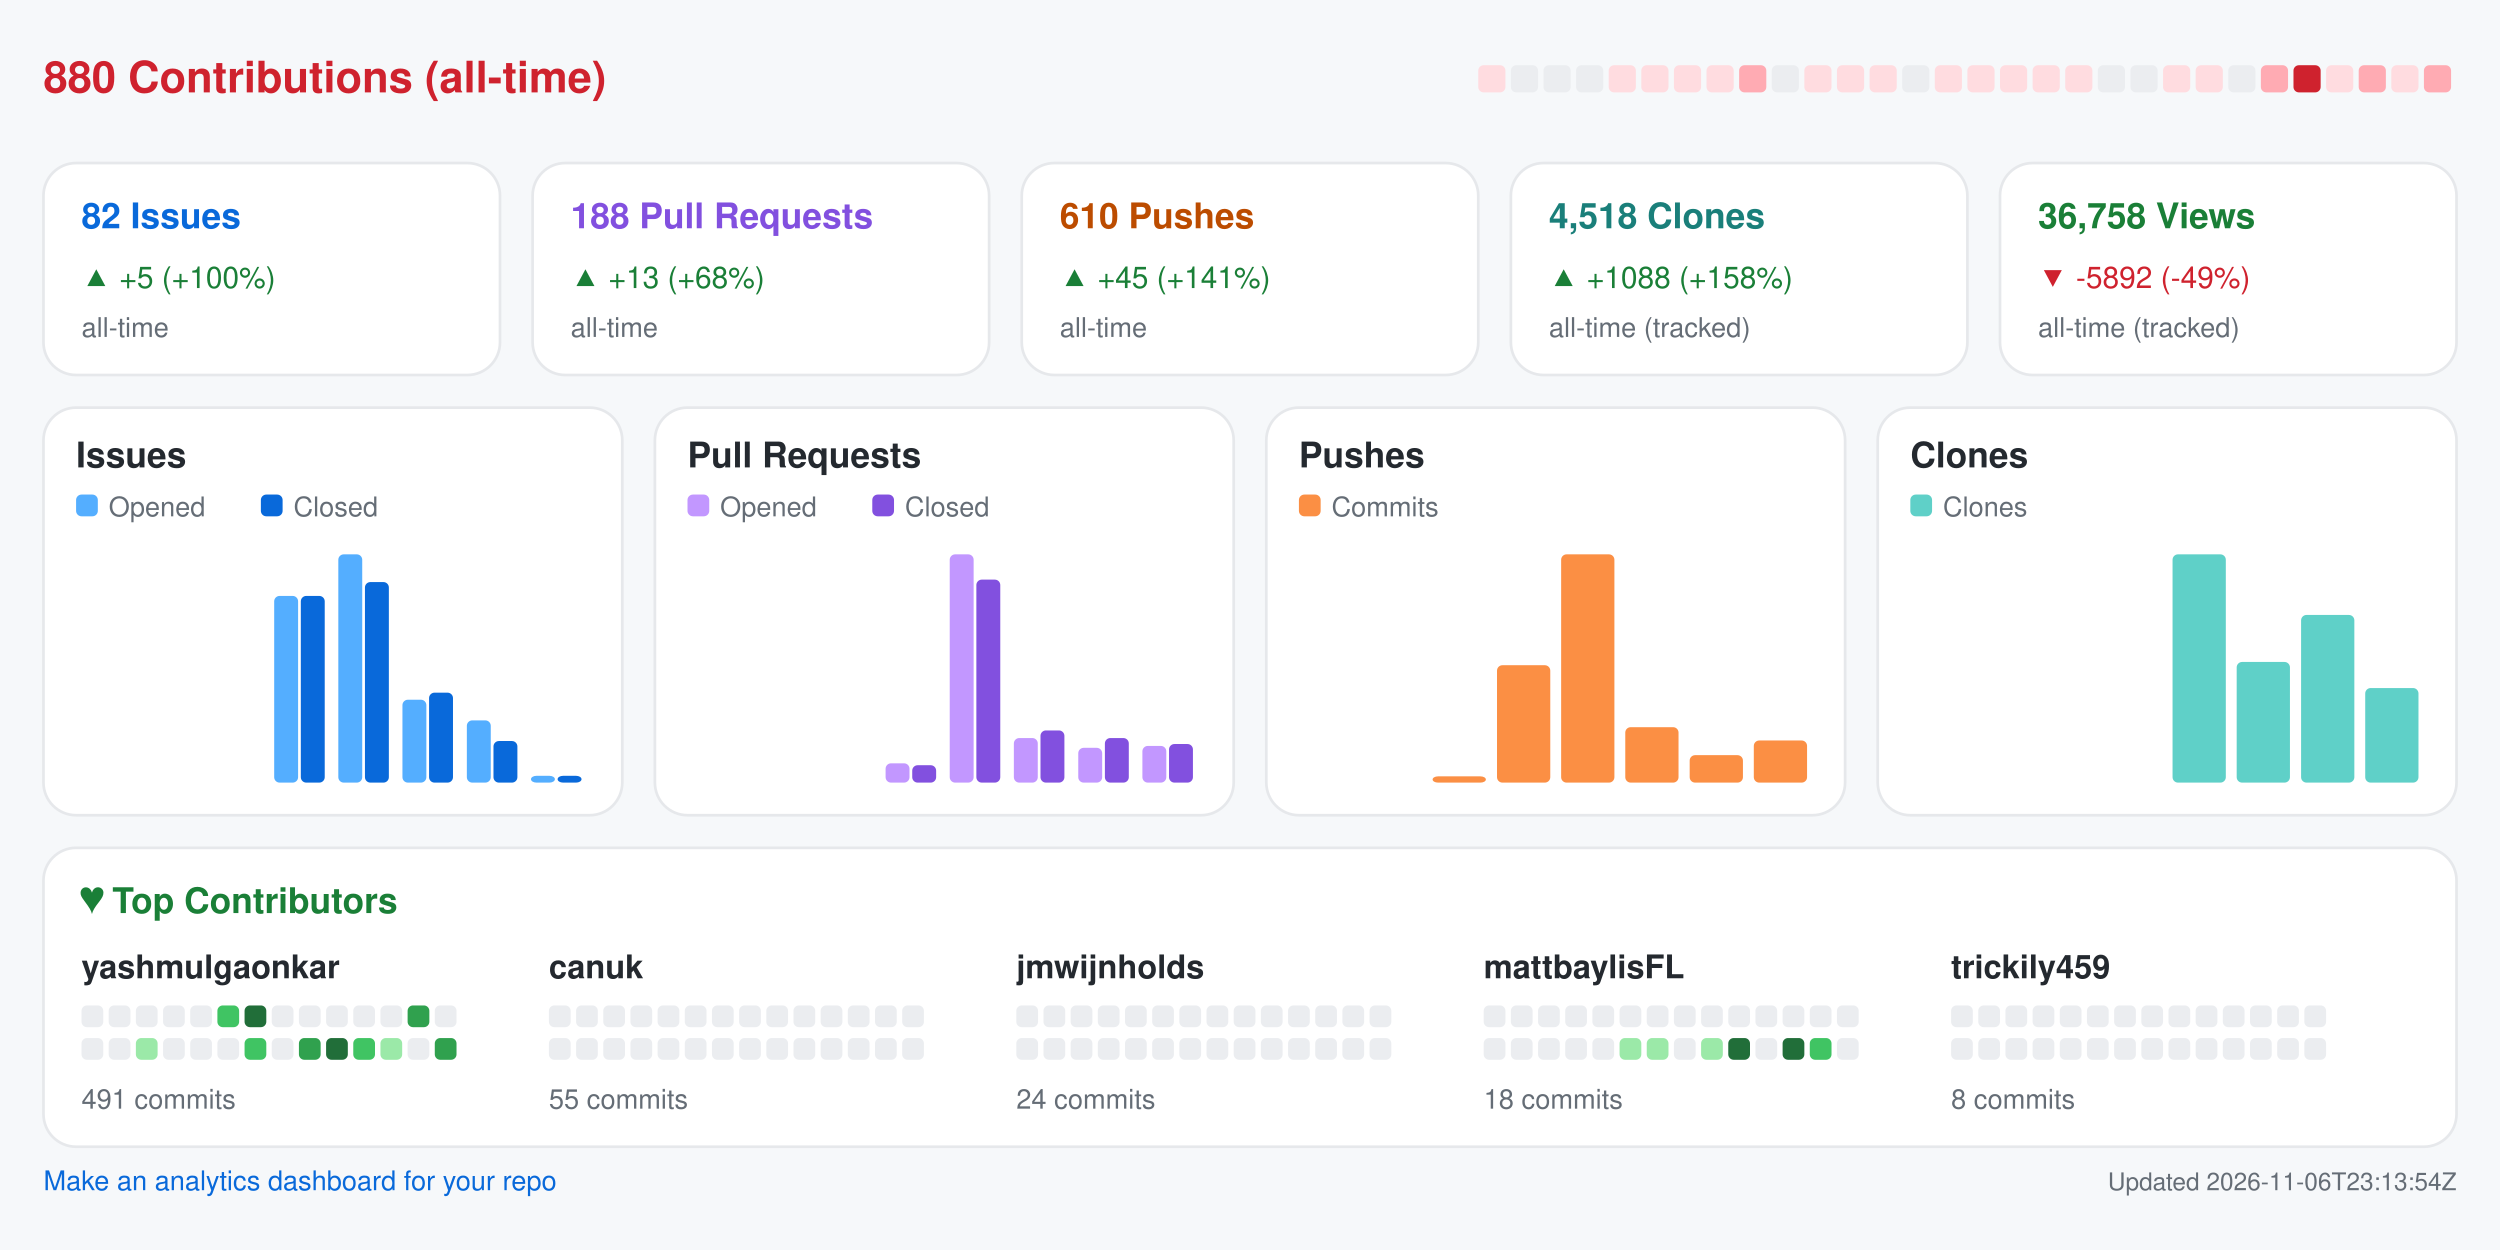
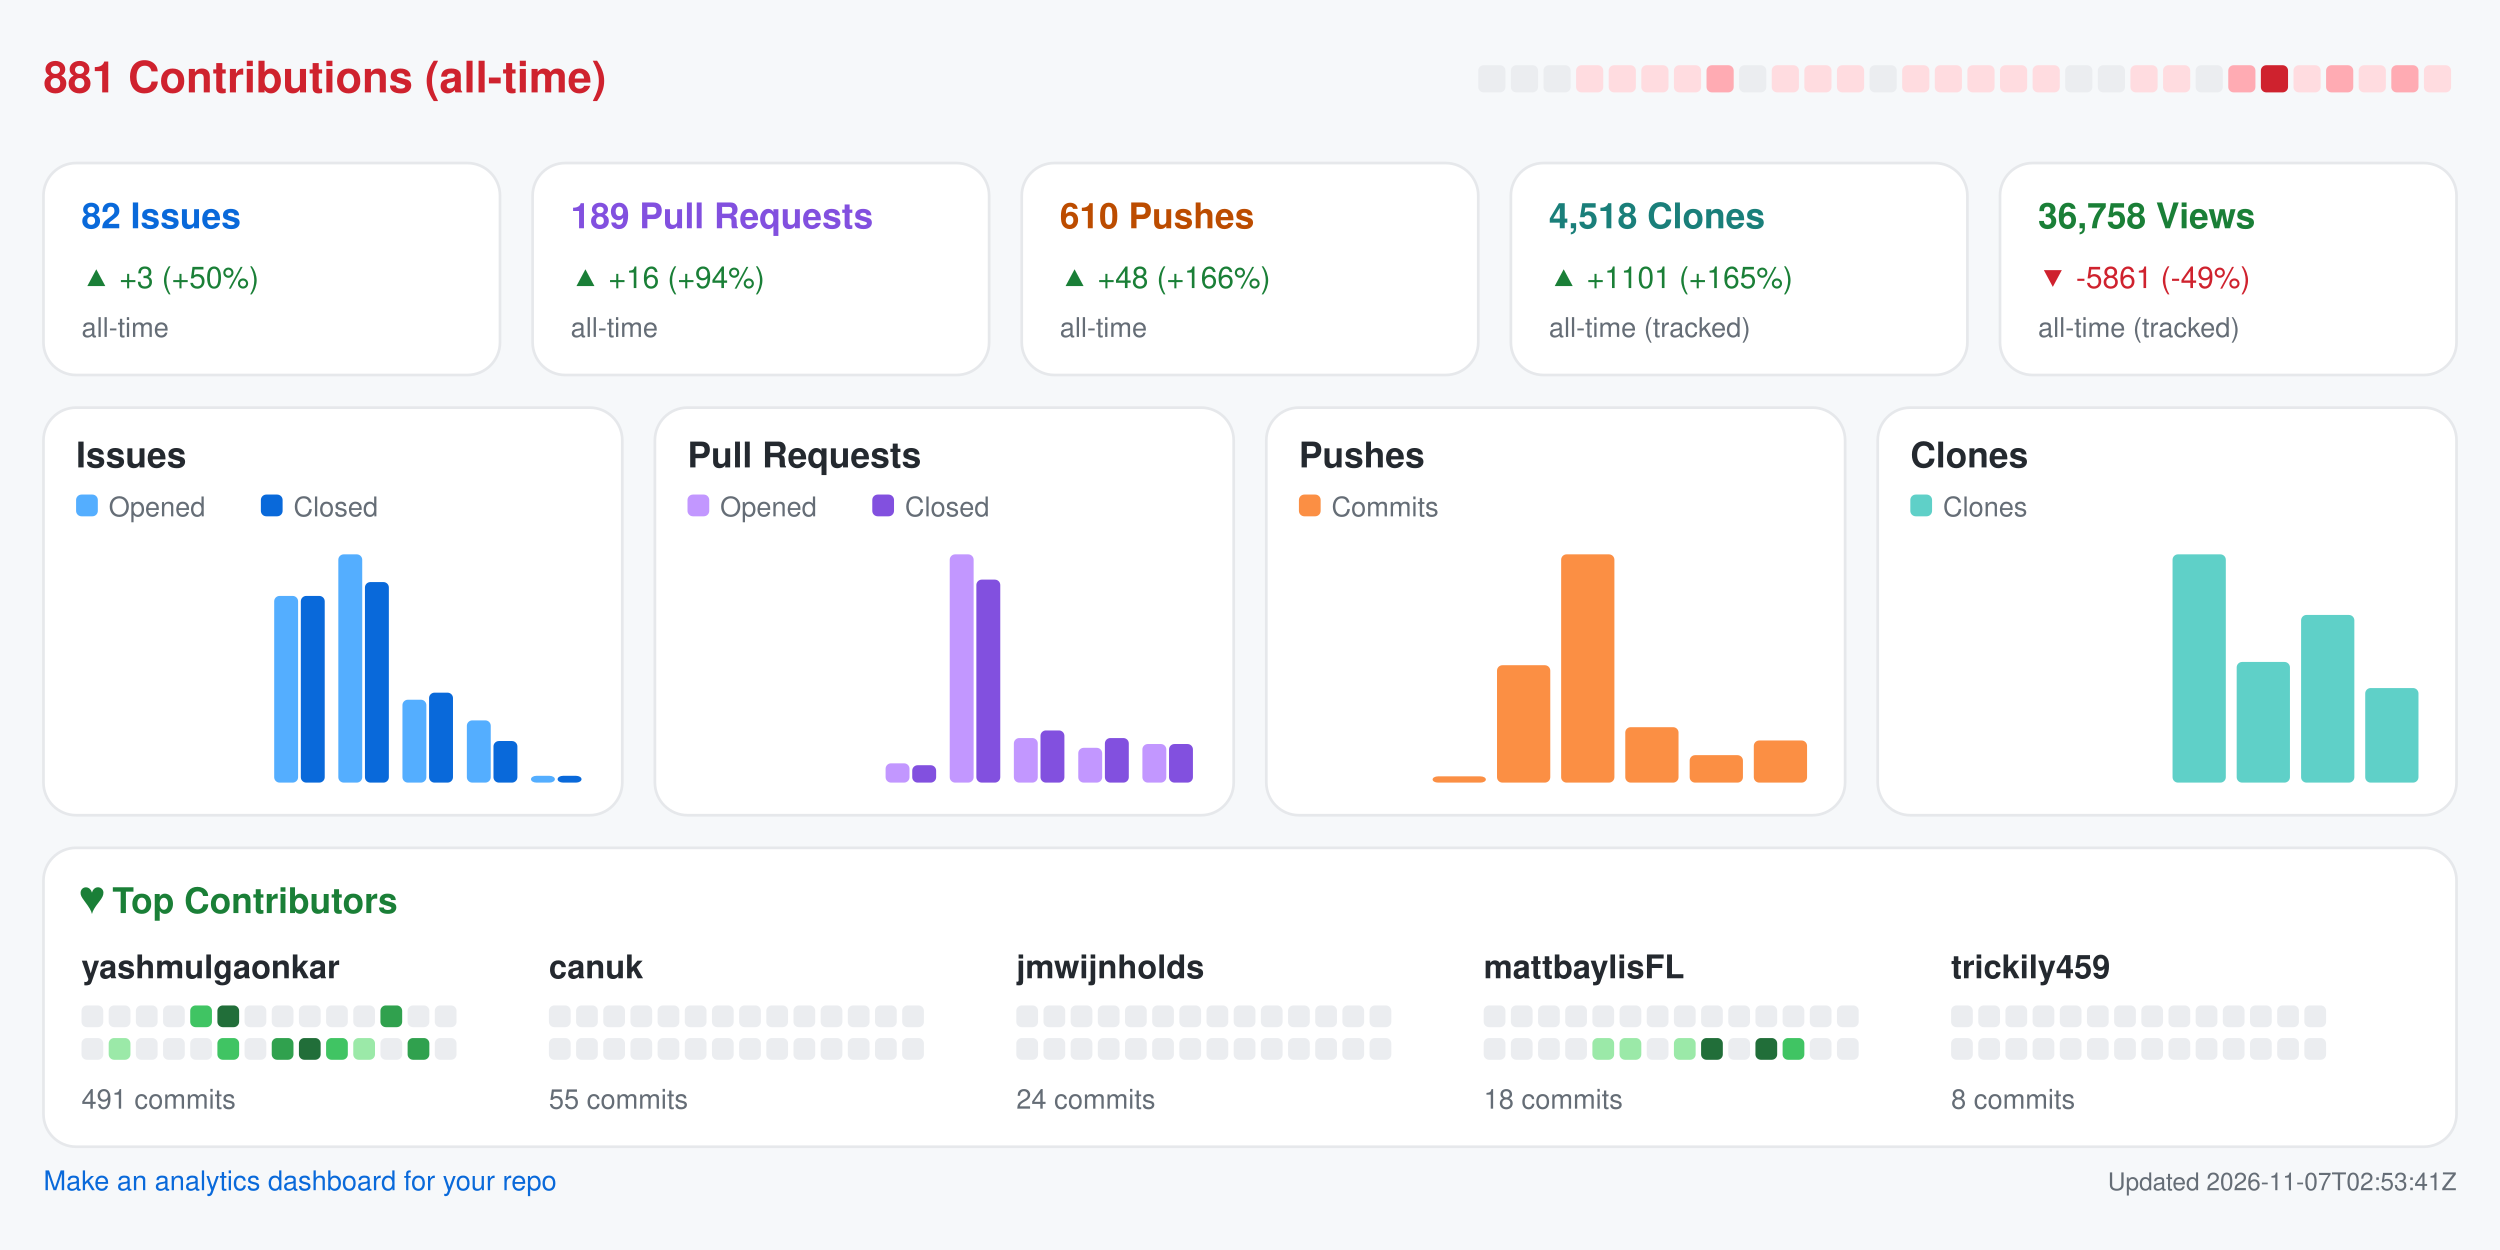
<svg xmlns="http://www.w3.org/2000/svg" width="920" height="460" viewBox="0 0 920 460" role="img" aria-label="Repository analytics for yashmulgaonkar/FlightScnr_Pi">
  <rect x="0.0" y="0.0" width="920.0" height="460.0" rx="0" fill="#f6f8fa" />
-   <text x="16.0" y="34.0" fill="#cf222e" font-size="16" font-family="-apple-system,BlinkMacSystemFont,Segoe UI,Helvetica,Arial,sans-serif" font-weight="600" text-anchor="start">880 Contributions (all-time)</text>
-   <rect x="544.0" y="24.0" width="10.0" height="10.0" rx="2" fill="#ffdce0" />
+   <text x="16.0" y="34.0" fill="#cf222e" font-size="16" font-family="-apple-system,BlinkMacSystemFont,Segoe UI,Helvetica,Arial,sans-serif" font-weight="600" text-anchor="start">881 Contributions (all-time)</text>
+   <rect x="544.0" y="24.0" width="10.0" height="10.0" rx="2" fill="#ebedf0" />
  <rect x="556.0" y="24.0" width="10.0" height="10.0" rx="2" fill="#ebedf0" />
  <rect x="568.0" y="24.0" width="10.0" height="10.0" rx="2" fill="#ebedf0" />
-   <rect x="580.0" y="24.0" width="10.0" height="10.0" rx="2" fill="#ebedf0" />
+   <rect x="580.0" y="24.0" width="10.0" height="10.0" rx="2" fill="#ffdce0" />
  <rect x="592.0" y="24.0" width="10.0" height="10.0" rx="2" fill="#ffdce0" />
  <rect x="604.0" y="24.0" width="10.0" height="10.0" rx="2" fill="#ffdce0" />
  <rect x="616.0" y="24.0" width="10.0" height="10.0" rx="2" fill="#ffdce0" />
-   <rect x="628.0" y="24.0" width="10.0" height="10.0" rx="2" fill="#ffdce0" />
-   <rect x="640.0" y="24.0" width="10.0" height="10.0" rx="2" fill="#ffabb3" />
-   <rect x="652.0" y="24.0" width="10.0" height="10.0" rx="2" fill="#ebedf0" />
+   <rect x="628.0" y="24.0" width="10.0" height="10.0" rx="2" fill="#ffabb3" />
+   <rect x="640.0" y="24.0" width="10.0" height="10.0" rx="2" fill="#ebedf0" />
+   <rect x="652.0" y="24.0" width="10.0" height="10.0" rx="2" fill="#ffdce0" />
  <rect x="664.0" y="24.0" width="10.0" height="10.0" rx="2" fill="#ffdce0" />
  <rect x="676.0" y="24.0" width="10.0" height="10.0" rx="2" fill="#ffdce0" />
-   <rect x="688.0" y="24.0" width="10.0" height="10.0" rx="2" fill="#ffdce0" />
-   <rect x="700.0" y="24.0" width="10.0" height="10.0" rx="2" fill="#ebedf0" />
+   <rect x="688.0" y="24.0" width="10.0" height="10.0" rx="2" fill="#ebedf0" />
+   <rect x="700.0" y="24.0" width="10.0" height="10.0" rx="2" fill="#ffdce0" />
  <rect x="712.0" y="24.0" width="10.0" height="10.0" rx="2" fill="#ffdce0" />
  <rect x="724.0" y="24.0" width="10.0" height="10.0" rx="2" fill="#ffdce0" />
  <rect x="736.0" y="24.0" width="10.0" height="10.0" rx="2" fill="#ffdce0" />
  <rect x="748.0" y="24.0" width="10.0" height="10.0" rx="2" fill="#ffdce0" />
-   <rect x="760.0" y="24.0" width="10.0" height="10.0" rx="2" fill="#ffdce0" />
+   <rect x="760.0" y="24.0" width="10.0" height="10.0" rx="2" fill="#ebedf0" />
  <rect x="772.0" y="24.0" width="10.0" height="10.0" rx="2" fill="#ebedf0" />
-   <rect x="784.0" y="24.0" width="10.0" height="10.0" rx="2" fill="#ebedf0" />
+   <rect x="784.0" y="24.0" width="10.0" height="10.0" rx="2" fill="#ffdce0" />
  <rect x="796.0" y="24.0" width="10.0" height="10.0" rx="2" fill="#ffdce0" />
-   <rect x="808.0" y="24.0" width="10.0" height="10.0" rx="2" fill="#ffdce0" />
-   <rect x="820.0" y="24.0" width="10.0" height="10.0" rx="2" fill="#ebedf0" />
-   <rect x="832.0" y="24.0" width="10.0" height="10.0" rx="2" fill="#ffabb3" />
-   <rect x="844.0" y="24.0" width="10.0" height="10.0" rx="2" fill="#cf222e" />
-   <rect x="856.0" y="24.0" width="10.0" height="10.0" rx="2" fill="#ffdce0" />
-   <rect x="868.0" y="24.0" width="10.0" height="10.0" rx="2" fill="#ffabb3" />
-   <rect x="880.0" y="24.0" width="10.0" height="10.0" rx="2" fill="#ffdce0" />
-   <rect x="892.0" y="24.0" width="10.0" height="10.0" rx="2" fill="#ffabb3" />
+   <rect x="808.0" y="24.0" width="10.0" height="10.0" rx="2" fill="#ebedf0" />
+   <rect x="820.0" y="24.0" width="10.0" height="10.0" rx="2" fill="#ffabb3" />
+   <rect x="832.0" y="24.0" width="10.0" height="10.0" rx="2" fill="#cf222e" />
+   <rect x="844.0" y="24.0" width="10.0" height="10.0" rx="2" fill="#ffdce0" />
+   <rect x="856.0" y="24.0" width="10.0" height="10.0" rx="2" fill="#ffabb3" />
+   <rect x="868.0" y="24.0" width="10.0" height="10.0" rx="2" fill="#ffdce0" />
+   <rect x="880.0" y="24.0" width="10.0" height="10.0" rx="2" fill="#ffabb3" />
+   <rect x="892.0" y="24.0" width="10.0" height="10.0" rx="2" fill="#ffdce0" />
  <rect x="16.0" y="60.0" width="168.0" height="78.0" rx="12" fill="#ffffff" stroke="#e6e8eb" />
  <text x="30.0" y="84.0" fill="#0969da" font-size="13" font-family="-apple-system,BlinkMacSystemFont,Segoe UI,Helvetica,Arial,sans-serif" font-weight="600" text-anchor="start">82 Issues</text>
-   <text x="30.0" y="106.0" fill="#1a7f37" font-size="11" font-family="-apple-system,BlinkMacSystemFont,Segoe UI,Helvetica,Arial,sans-serif" font-weight="400" text-anchor="start">▲ +5 (+100%)</text>
+   <text x="30.0" y="106.0" fill="#1a7f37" font-size="11" font-family="-apple-system,BlinkMacSystemFont,Segoe UI,Helvetica,Arial,sans-serif" font-weight="400" text-anchor="start">▲ +3 (+50%)</text>
  <text x="30.0" y="124.0" fill="#656d76" font-size="10" font-family="-apple-system,BlinkMacSystemFont,Segoe UI,Helvetica,Arial,sans-serif" font-weight="400" text-anchor="start">all-time</text>
  <rect x="196.0" y="60.0" width="168.0" height="78.0" rx="12" fill="#ffffff" stroke="#e6e8eb" />
-   <text x="210.0" y="84.0" fill="#8250df" font-size="13" font-family="-apple-system,BlinkMacSystemFont,Segoe UI,Helvetica,Arial,sans-serif" font-weight="600" text-anchor="start">188 Pull Requests</text>
-   <text x="210.0" y="106.0" fill="#1a7f37" font-size="11" font-family="-apple-system,BlinkMacSystemFont,Segoe UI,Helvetica,Arial,sans-serif" font-weight="400" text-anchor="start">▲ +13 (+68%)</text>
+   <text x="210.0" y="84.0" fill="#8250df" font-size="13" font-family="-apple-system,BlinkMacSystemFont,Segoe UI,Helvetica,Arial,sans-serif" font-weight="600" text-anchor="start">189 Pull Requests</text>
+   <text x="210.0" y="106.0" fill="#1a7f37" font-size="11" font-family="-apple-system,BlinkMacSystemFont,Segoe UI,Helvetica,Arial,sans-serif" font-weight="400" text-anchor="start">▲ +16 (+94%)</text>
  <text x="210.0" y="124.0" fill="#656d76" font-size="10" font-family="-apple-system,BlinkMacSystemFont,Segoe UI,Helvetica,Arial,sans-serif" font-weight="400" text-anchor="start">all-time</text>
  <rect x="376.0" y="60.0" width="168.0" height="78.0" rx="12" fill="#ffffff" stroke="#e6e8eb" />
  <text x="390.0" y="84.0" fill="#bc4c00" font-size="13" font-family="-apple-system,BlinkMacSystemFont,Segoe UI,Helvetica,Arial,sans-serif" font-weight="600" text-anchor="start">610 Pushes</text>
-   <text x="390.0" y="106.0" fill="#1a7f37" font-size="11" font-family="-apple-system,BlinkMacSystemFont,Segoe UI,Helvetica,Arial,sans-serif" font-weight="400" text-anchor="start">▲ +45 (+141%)</text>
+   <text x="390.0" y="106.0" fill="#1a7f37" font-size="11" font-family="-apple-system,BlinkMacSystemFont,Segoe UI,Helvetica,Arial,sans-serif" font-weight="400" text-anchor="start">▲ +48 (+166%)</text>
  <text x="390.0" y="124.0" fill="#656d76" font-size="10" font-family="-apple-system,BlinkMacSystemFont,Segoe UI,Helvetica,Arial,sans-serif" font-weight="400" text-anchor="start">all-time</text>
  <rect x="556.0" y="60.0" width="168.0" height="78.0" rx="12" fill="#ffffff" stroke="#e6e8eb" />
  <text x="570.0" y="84.0" fill="#1a7f7a" font-size="13" font-family="-apple-system,BlinkMacSystemFont,Segoe UI,Helvetica,Arial,sans-serif" font-weight="600" text-anchor="start">4,518 Clones</text>
-   <text x="570.0" y="106.0" fill="#1a7f37" font-size="11" font-family="-apple-system,BlinkMacSystemFont,Segoe UI,Helvetica,Arial,sans-serif" font-weight="400" text-anchor="start">▲ +1088 (+158%)</text>
+   <text x="570.0" y="106.0" fill="#1a7f37" font-size="11" font-family="-apple-system,BlinkMacSystemFont,Segoe UI,Helvetica,Arial,sans-serif" font-weight="400" text-anchor="start">▲ +1101 (+165%)</text>
  <text x="570.0" y="124.0" fill="#656d76" font-size="10" font-family="-apple-system,BlinkMacSystemFont,Segoe UI,Helvetica,Arial,sans-serif" font-weight="400" text-anchor="start">all-time (tracked)</text>
  <rect x="736.0" y="60.0" width="168.0" height="78.0" rx="12" fill="#ffffff" stroke="#e6e8eb" />
  <text x="750.0" y="84.0" fill="#1a7f37" font-size="13" font-family="-apple-system,BlinkMacSystemFont,Segoe UI,Helvetica,Arial,sans-serif" font-weight="600" text-anchor="start">36,758 Views</text>
-   <text x="750.0" y="106.0" fill="#cf222e" font-size="11" font-family="-apple-system,BlinkMacSystemFont,Segoe UI,Helvetica,Arial,sans-serif" font-weight="400" text-anchor="start">▼ -5892 (-49%)</text>
+   <text x="750.0" y="106.0" fill="#cf222e" font-size="11" font-family="-apple-system,BlinkMacSystemFont,Segoe UI,Helvetica,Arial,sans-serif" font-weight="400" text-anchor="start">▼ -5861 (-49%)</text>
  <text x="750.0" y="124.0" fill="#656d76" font-size="10" font-family="-apple-system,BlinkMacSystemFont,Segoe UI,Helvetica,Arial,sans-serif" font-weight="400" text-anchor="start">all-time (tracked)</text>
  <rect x="16.0" y="150.0" width="213.0" height="150.0" rx="12" fill="#ffffff" stroke="#e6e8eb" />
  <text x="28.0" y="172.0" fill="#24292f" font-size="13" font-family="-apple-system,BlinkMacSystemFont,Segoe UI,Helvetica,Arial,sans-serif" font-weight="600" text-anchor="start">Issues</text>
  <rect x="28.0" y="182.0" width="8.0" height="8.0" rx="2" fill="#54aeff" />
  <text x="40.0" y="190.0" fill="#656d76" font-size="10" font-family="-apple-system,BlinkMacSystemFont,Segoe UI,Helvetica,Arial,sans-serif" font-weight="400" text-anchor="start">Opened</text>
  <rect x="96.0" y="182.0" width="8.0" height="8.0" rx="2" fill="#0969da" />
  <text x="108.0" y="190.0" fill="#656d76" font-size="10" font-family="-apple-system,BlinkMacSystemFont,Segoe UI,Helvetica,Arial,sans-serif" font-weight="400" text-anchor="start">Closed</text>
  <rect x="30.0" y="288.0" width="8.8" height="0.0" rx="2" fill="#54aeff" />
  <rect x="39.8" y="288.0" width="8.8" height="0.0" rx="2" fill="#0969da" />
  <rect x="53.6" y="288.0" width="8.8" height="0.0" rx="2" fill="#54aeff" />
  <rect x="63.4" y="288.0" width="8.8" height="0.0" rx="2" fill="#0969da" />
  <rect x="77.2" y="288.0" width="8.8" height="0.0" rx="2" fill="#54aeff" />
  <rect x="87.1" y="288.0" width="8.8" height="0.0" rx="2" fill="#0969da" />
  <rect x="100.9" y="219.3" width="8.8" height="68.7" rx="2" fill="#54aeff" />
  <rect x="110.7" y="219.3" width="8.8" height="68.7" rx="2" fill="#0969da" />
  <rect x="124.5" y="204.0" width="8.8" height="84.0" rx="2" fill="#54aeff" />
  <rect x="134.3" y="214.2" width="8.8" height="73.8" rx="2" fill="#0969da" />
  <rect x="148.1" y="257.5" width="8.8" height="30.5" rx="2" fill="#54aeff" />
  <rect x="157.9" y="254.9" width="8.8" height="33.1" rx="2" fill="#0969da" />
  <rect x="171.8" y="265.1" width="8.8" height="22.9" rx="2" fill="#54aeff" />
  <rect x="181.6" y="272.7" width="8.8" height="15.3" rx="2" fill="#0969da" />
  <rect x="195.4" y="285.5" width="8.8" height="2.5" rx="2" fill="#54aeff" />
  <rect x="205.2" y="285.5" width="8.8" height="2.5" rx="2" fill="#0969da" />
  <rect x="241.0" y="150.0" width="213.0" height="150.0" rx="12" fill="#ffffff" stroke="#e6e8eb" />
  <text x="253.0" y="172.0" fill="#24292f" font-size="13" font-family="-apple-system,BlinkMacSystemFont,Segoe UI,Helvetica,Arial,sans-serif" font-weight="600" text-anchor="start">Pull Requests</text>
  <rect x="253.0" y="182.0" width="8.0" height="8.0" rx="2" fill="#c297ff" />
  <text x="265.0" y="190.0" fill="#656d76" font-size="10" font-family="-apple-system,BlinkMacSystemFont,Segoe UI,Helvetica,Arial,sans-serif" font-weight="400" text-anchor="start">Opened</text>
  <rect x="321.0" y="182.0" width="8.0" height="8.0" rx="2" fill="#8250df" />
  <text x="333.0" y="190.0" fill="#656d76" font-size="10" font-family="-apple-system,BlinkMacSystemFont,Segoe UI,Helvetica,Arial,sans-serif" font-weight="400" text-anchor="start">Closed</text>
  <rect x="255.0" y="288.0" width="8.8" height="0.0" rx="2" fill="#c297ff" />
  <rect x="264.8" y="288.0" width="8.8" height="0.0" rx="2" fill="#8250df" />
  <rect x="278.6" y="288.0" width="8.8" height="0.0" rx="2" fill="#c297ff" />
  <rect x="288.4" y="288.0" width="8.8" height="0.0" rx="2" fill="#8250df" />
  <rect x="302.2" y="288.0" width="8.8" height="0.0" rx="2" fill="#c297ff" />
  <rect x="312.1" y="288.0" width="8.8" height="0.0" rx="2" fill="#8250df" />
  <rect x="325.9" y="280.9" width="8.8" height="7.1" rx="2" fill="#c297ff" />
  <rect x="335.7" y="281.6" width="8.8" height="6.4" rx="2" fill="#8250df" />
  <rect x="349.5" y="204.0" width="8.8" height="84.0" rx="2" fill="#c297ff" />
  <rect x="359.3" y="213.3" width="8.8" height="74.7" rx="2" fill="#8250df" />
  <rect x="373.1" y="271.6" width="8.8" height="16.4" rx="2" fill="#c297ff" />
  <rect x="382.9" y="268.8" width="8.8" height="19.2" rx="2" fill="#8250df" />
  <rect x="396.8" y="275.2" width="8.8" height="12.8" rx="2" fill="#c297ff" />
  <rect x="406.6" y="271.6" width="8.8" height="16.4" rx="2" fill="#8250df" />
-   <rect x="420.4" y="274.5" width="8.8" height="13.5" rx="2" fill="#c297ff" />
+   <rect x="420.4" y="273.8" width="8.8" height="14.2" rx="2" fill="#c297ff" />
  <rect x="430.2" y="273.8" width="8.8" height="14.2" rx="2" fill="#8250df" />
  <rect x="466.0" y="150.0" width="213.0" height="150.0" rx="12" fill="#ffffff" stroke="#e6e8eb" />
  <text x="478.0" y="172.0" fill="#24292f" font-size="13" font-family="-apple-system,BlinkMacSystemFont,Segoe UI,Helvetica,Arial,sans-serif" font-weight="600" text-anchor="start">Pushes</text>
  <rect x="478.0" y="182.0" width="8.0" height="8.0" rx="2" fill="#fb8f44" />
  <text x="490.0" y="190.0" fill="#656d76" font-size="10" font-family="-apple-system,BlinkMacSystemFont,Segoe UI,Helvetica,Arial,sans-serif" font-weight="400" text-anchor="start">Commits</text>
  <rect x="480.0" y="288.0" width="19.6" height="0.0" rx="2" fill="#fb8f44" />
  <rect x="503.6" y="288.0" width="19.6" height="0.0" rx="2" fill="#fb8f44" />
  <rect x="527.2" y="285.7" width="19.6" height="2.3" rx="2" fill="#fb8f44" />
  <rect x="550.9" y="244.8" width="19.6" height="43.2" rx="2" fill="#fb8f44" />
  <rect x="574.5" y="204.0" width="19.6" height="84.0" rx="2" fill="#fb8f44" />
  <rect x="598.1" y="267.6" width="19.6" height="20.4" rx="2" fill="#fb8f44" />
  <rect x="621.8" y="277.9" width="19.6" height="10.1" rx="2" fill="#fb8f44" />
  <rect x="645.4" y="272.5" width="19.6" height="15.5" rx="2" fill="#fb8f44" />
  <rect x="691.0" y="150.0" width="213.0" height="150.0" rx="12" fill="#ffffff" stroke="#e6e8eb" />
  <text x="703.0" y="172.0" fill="#24292f" font-size="13" font-family="-apple-system,BlinkMacSystemFont,Segoe UI,Helvetica,Arial,sans-serif" font-weight="600" text-anchor="start">Clones</text>
  <rect x="703.0" y="182.0" width="8.0" height="8.0" rx="2" fill="#5fd0c8" />
  <text x="715.0" y="190.0" fill="#656d76" font-size="10" font-family="-apple-system,BlinkMacSystemFont,Segoe UI,Helvetica,Arial,sans-serif" font-weight="400" text-anchor="start">Clones</text>
  <rect x="705.0" y="288.0" width="19.6" height="0.0" rx="2" fill="#5fd0c8" />
  <rect x="728.6" y="288.0" width="19.6" height="0.0" rx="2" fill="#5fd0c8" />
  <rect x="752.2" y="288.0" width="19.6" height="0.0" rx="2" fill="#5fd0c8" />
  <rect x="775.9" y="288.0" width="19.6" height="0.0" rx="2" fill="#5fd0c8" />
  <rect x="799.5" y="204.0" width="19.6" height="84.0" rx="2" fill="#5fd0c8" />
  <rect x="823.1" y="243.6" width="19.6" height="44.4" rx="2" fill="#5fd0c8" />
  <rect x="846.8" y="226.3" width="19.6" height="61.7" rx="2" fill="#5fd0c8" />
  <rect x="870.4" y="253.2" width="19.6" height="34.8" rx="2" fill="#5fd0c8" />
  <rect x="16.0" y="312.0" width="888.0" height="110.0" rx="12" fill="#ffffff" stroke="#e6e8eb" />
  <text x="30.0" y="336.0" fill="#1a7f37" font-size="13" font-family="-apple-system,BlinkMacSystemFont,Segoe UI,Helvetica,Arial,sans-serif" font-weight="600" text-anchor="start">♥  Top Contributors</text>
  <text x="30.0" y="360.0" fill="#24292f" font-size="12" font-family="-apple-system,BlinkMacSystemFont,Segoe UI,Helvetica,Arial,sans-serif" font-weight="600" text-anchor="start">yashmulgaonkar</text>
  <rect x="30.0" y="370.0" width="8.0" height="8.0" rx="2" fill="#ebedf0" />
  <rect x="40.0" y="370.0" width="8.0" height="8.0" rx="2" fill="#ebedf0" />
  <rect x="50.0" y="370.0" width="8.0" height="8.0" rx="2" fill="#ebedf0" />
  <rect x="60.0" y="370.0" width="8.0" height="8.0" rx="2" fill="#ebedf0" />
-   <rect x="70.0" y="370.0" width="8.0" height="8.0" rx="2" fill="#ebedf0" />
-   <rect x="80.0" y="370.0" width="8.0" height="8.0" rx="2" fill="#40c463" />
-   <rect x="90.0" y="370.0" width="8.0" height="8.0" rx="2" fill="#216e39" />
+   <rect x="70.0" y="370.0" width="8.0" height="8.0" rx="2" fill="#40c463" />
+   <rect x="80.0" y="370.0" width="8.0" height="8.0" rx="2" fill="#216e39" />
+   <rect x="90.0" y="370.0" width="8.0" height="8.0" rx="2" fill="#ebedf0" />
  <rect x="100.0" y="370.0" width="8.0" height="8.0" rx="2" fill="#ebedf0" />
  <rect x="110.0" y="370.0" width="8.0" height="8.0" rx="2" fill="#ebedf0" />
  <rect x="120.0" y="370.0" width="8.0" height="8.0" rx="2" fill="#ebedf0" />
  <rect x="130.0" y="370.0" width="8.0" height="8.0" rx="2" fill="#ebedf0" />
-   <rect x="140.0" y="370.0" width="8.0" height="8.0" rx="2" fill="#ebedf0" />
-   <rect x="150.0" y="370.0" width="8.0" height="8.0" rx="2" fill="#30a14e" />
+   <rect x="140.0" y="370.0" width="8.0" height="8.0" rx="2" fill="#30a14e" />
+   <rect x="150.0" y="370.0" width="8.0" height="8.0" rx="2" fill="#ebedf0" />
  <rect x="160.0" y="370.0" width="8.0" height="8.0" rx="2" fill="#ebedf0" />
  <rect x="30.0" y="382.0" width="8.0" height="8.0" rx="2" fill="#ebedf0" />
-   <rect x="40.0" y="382.0" width="8.0" height="8.0" rx="2" fill="#ebedf0" />
-   <rect x="50.0" y="382.0" width="8.0" height="8.0" rx="2" fill="#9be9a8" />
+   <rect x="40.0" y="382.0" width="8.0" height="8.0" rx="2" fill="#9be9a8" />
+   <rect x="50.0" y="382.0" width="8.0" height="8.0" rx="2" fill="#ebedf0" />
  <rect x="60.0" y="382.0" width="8.0" height="8.0" rx="2" fill="#ebedf0" />
  <rect x="70.0" y="382.0" width="8.0" height="8.0" rx="2" fill="#ebedf0" />
-   <rect x="80.0" y="382.0" width="8.0" height="8.0" rx="2" fill="#ebedf0" />
-   <rect x="90.0" y="382.0" width="8.0" height="8.0" rx="2" fill="#40c463" />
-   <rect x="100.0" y="382.0" width="8.0" height="8.0" rx="2" fill="#ebedf0" />
-   <rect x="110.0" y="382.0" width="8.0" height="8.0" rx="2" fill="#30a14e" />
-   <rect x="120.0" y="382.0" width="8.0" height="8.0" rx="2" fill="#216e39" />
-   <rect x="130.0" y="382.0" width="8.0" height="8.0" rx="2" fill="#40c463" />
-   <rect x="140.0" y="382.0" width="8.0" height="8.0" rx="2" fill="#9be9a8" />
-   <rect x="150.0" y="382.0" width="8.0" height="8.0" rx="2" fill="#ebedf0" />
-   <rect x="160.0" y="382.0" width="8.0" height="8.0" rx="2" fill="#30a14e" />
+   <rect x="80.0" y="382.0" width="8.0" height="8.0" rx="2" fill="#40c463" />
+   <rect x="90.0" y="382.0" width="8.0" height="8.0" rx="2" fill="#ebedf0" />
+   <rect x="100.0" y="382.0" width="8.0" height="8.0" rx="2" fill="#30a14e" />
+   <rect x="110.0" y="382.0" width="8.0" height="8.0" rx="2" fill="#216e39" />
+   <rect x="120.0" y="382.0" width="8.0" height="8.0" rx="2" fill="#40c463" />
+   <rect x="130.0" y="382.0" width="8.0" height="8.0" rx="2" fill="#9be9a8" />
+   <rect x="140.0" y="382.0" width="8.0" height="8.0" rx="2" fill="#ebedf0" />
+   <rect x="150.0" y="382.0" width="8.0" height="8.0" rx="2" fill="#30a14e" />
+   <rect x="160.0" y="382.0" width="8.0" height="8.0" rx="2" fill="#ebedf0" />
  <text x="30.0" y="408.0" fill="#656d76" font-size="10" font-family="-apple-system,BlinkMacSystemFont,Segoe UI,Helvetica,Arial,sans-serif" font-weight="400" text-anchor="start">491 commits</text>
  <text x="202.0" y="360.0" fill="#24292f" font-size="12" font-family="-apple-system,BlinkMacSystemFont,Segoe UI,Helvetica,Arial,sans-serif" font-weight="600" text-anchor="start">canuk</text>
  <rect x="202.0" y="370.0" width="8.0" height="8.0" rx="2" fill="#ebedf0" />
  <rect x="212.0" y="370.0" width="8.0" height="8.0" rx="2" fill="#ebedf0" />
  <rect x="222.0" y="370.0" width="8.0" height="8.0" rx="2" fill="#ebedf0" />
  <rect x="232.0" y="370.0" width="8.0" height="8.0" rx="2" fill="#ebedf0" />
  <rect x="242.0" y="370.0" width="8.0" height="8.0" rx="2" fill="#ebedf0" />
  <rect x="252.0" y="370.0" width="8.0" height="8.0" rx="2" fill="#ebedf0" />
  <rect x="262.0" y="370.0" width="8.0" height="8.0" rx="2" fill="#ebedf0" />
  <rect x="272.0" y="370.0" width="8.0" height="8.0" rx="2" fill="#ebedf0" />
  <rect x="282.0" y="370.0" width="8.0" height="8.0" rx="2" fill="#ebedf0" />
  <rect x="292.0" y="370.0" width="8.0" height="8.0" rx="2" fill="#ebedf0" />
  <rect x="302.0" y="370.0" width="8.0" height="8.0" rx="2" fill="#ebedf0" />
  <rect x="312.0" y="370.0" width="8.0" height="8.0" rx="2" fill="#ebedf0" />
  <rect x="322.0" y="370.0" width="8.0" height="8.0" rx="2" fill="#ebedf0" />
  <rect x="332.0" y="370.0" width="8.0" height="8.0" rx="2" fill="#ebedf0" />
  <rect x="202.0" y="382.0" width="8.0" height="8.0" rx="2" fill="#ebedf0" />
  <rect x="212.0" y="382.0" width="8.0" height="8.0" rx="2" fill="#ebedf0" />
  <rect x="222.0" y="382.0" width="8.0" height="8.0" rx="2" fill="#ebedf0" />
  <rect x="232.0" y="382.0" width="8.0" height="8.0" rx="2" fill="#ebedf0" />
  <rect x="242.0" y="382.0" width="8.0" height="8.0" rx="2" fill="#ebedf0" />
  <rect x="252.0" y="382.0" width="8.0" height="8.0" rx="2" fill="#ebedf0" />
  <rect x="262.0" y="382.0" width="8.0" height="8.0" rx="2" fill="#ebedf0" />
  <rect x="272.0" y="382.0" width="8.0" height="8.0" rx="2" fill="#ebedf0" />
  <rect x="282.0" y="382.0" width="8.0" height="8.0" rx="2" fill="#ebedf0" />
  <rect x="292.0" y="382.0" width="8.0" height="8.0" rx="2" fill="#ebedf0" />
  <rect x="302.0" y="382.0" width="8.0" height="8.0" rx="2" fill="#ebedf0" />
  <rect x="312.0" y="382.0" width="8.0" height="8.0" rx="2" fill="#ebedf0" />
  <rect x="322.0" y="382.0" width="8.0" height="8.0" rx="2" fill="#ebedf0" />
  <rect x="332.0" y="382.0" width="8.0" height="8.0" rx="2" fill="#ebedf0" />
  <text x="202.0" y="408.0" fill="#656d76" font-size="10" font-family="-apple-system,BlinkMacSystemFont,Segoe UI,Helvetica,Arial,sans-serif" font-weight="400" text-anchor="start">55 commits</text>
  <text x="374.0" y="360.0" fill="#24292f" font-size="12" font-family="-apple-system,BlinkMacSystemFont,Segoe UI,Helvetica,Arial,sans-serif" font-weight="600" text-anchor="start">jmwijnholds</text>
  <rect x="374.0" y="370.0" width="8.0" height="8.0" rx="2" fill="#ebedf0" />
  <rect x="384.0" y="370.0" width="8.0" height="8.0" rx="2" fill="#ebedf0" />
  <rect x="394.0" y="370.0" width="8.0" height="8.0" rx="2" fill="#ebedf0" />
  <rect x="404.0" y="370.0" width="8.0" height="8.0" rx="2" fill="#ebedf0" />
  <rect x="414.0" y="370.0" width="8.0" height="8.0" rx="2" fill="#ebedf0" />
  <rect x="424.0" y="370.0" width="8.0" height="8.0" rx="2" fill="#ebedf0" />
  <rect x="434.0" y="370.0" width="8.0" height="8.0" rx="2" fill="#ebedf0" />
  <rect x="444.0" y="370.0" width="8.0" height="8.0" rx="2" fill="#ebedf0" />
  <rect x="454.0" y="370.0" width="8.0" height="8.0" rx="2" fill="#ebedf0" />
  <rect x="464.0" y="370.0" width="8.0" height="8.0" rx="2" fill="#ebedf0" />
  <rect x="474.0" y="370.0" width="8.0" height="8.0" rx="2" fill="#ebedf0" />
  <rect x="484.0" y="370.0" width="8.0" height="8.0" rx="2" fill="#ebedf0" />
  <rect x="494.0" y="370.0" width="8.0" height="8.0" rx="2" fill="#ebedf0" />
  <rect x="504.0" y="370.0" width="8.0" height="8.0" rx="2" fill="#ebedf0" />
  <rect x="374.0" y="382.0" width="8.0" height="8.0" rx="2" fill="#ebedf0" />
  <rect x="384.0" y="382.0" width="8.0" height="8.0" rx="2" fill="#ebedf0" />
  <rect x="394.0" y="382.0" width="8.0" height="8.0" rx="2" fill="#ebedf0" />
  <rect x="404.0" y="382.0" width="8.0" height="8.0" rx="2" fill="#ebedf0" />
  <rect x="414.0" y="382.0" width="8.0" height="8.0" rx="2" fill="#ebedf0" />
  <rect x="424.0" y="382.0" width="8.0" height="8.0" rx="2" fill="#ebedf0" />
  <rect x="434.0" y="382.0" width="8.0" height="8.0" rx="2" fill="#ebedf0" />
  <rect x="444.0" y="382.0" width="8.0" height="8.0" rx="2" fill="#ebedf0" />
  <rect x="454.0" y="382.0" width="8.0" height="8.0" rx="2" fill="#ebedf0" />
  <rect x="464.0" y="382.0" width="8.0" height="8.0" rx="2" fill="#ebedf0" />
  <rect x="474.0" y="382.0" width="8.0" height="8.0" rx="2" fill="#ebedf0" />
  <rect x="484.0" y="382.0" width="8.0" height="8.0" rx="2" fill="#ebedf0" />
  <rect x="494.0" y="382.0" width="8.0" height="8.0" rx="2" fill="#ebedf0" />
  <rect x="504.0" y="382.0" width="8.0" height="8.0" rx="2" fill="#ebedf0" />
  <text x="374.0" y="408.0" fill="#656d76" font-size="10" font-family="-apple-system,BlinkMacSystemFont,Segoe UI,Helvetica,Arial,sans-serif" font-weight="400" text-anchor="start">24 commits</text>
  <text x="546.0" y="360.0" fill="#24292f" font-size="12" font-family="-apple-system,BlinkMacSystemFont,Segoe UI,Helvetica,Arial,sans-serif" font-weight="600" text-anchor="start">mattbaylisFL</text>
  <rect x="546.0" y="370.0" width="8.0" height="8.0" rx="2" fill="#ebedf0" />
  <rect x="556.0" y="370.0" width="8.0" height="8.0" rx="2" fill="#ebedf0" />
  <rect x="566.0" y="370.0" width="8.0" height="8.0" rx="2" fill="#ebedf0" />
  <rect x="576.0" y="370.0" width="8.0" height="8.0" rx="2" fill="#ebedf0" />
  <rect x="586.0" y="370.0" width="8.0" height="8.0" rx="2" fill="#ebedf0" />
  <rect x="596.0" y="370.0" width="8.0" height="8.0" rx="2" fill="#ebedf0" />
  <rect x="606.0" y="370.0" width="8.0" height="8.0" rx="2" fill="#ebedf0" />
  <rect x="616.0" y="370.0" width="8.0" height="8.0" rx="2" fill="#ebedf0" />
  <rect x="626.0" y="370.0" width="8.0" height="8.0" rx="2" fill="#ebedf0" />
  <rect x="636.0" y="370.0" width="8.0" height="8.0" rx="2" fill="#ebedf0" />
  <rect x="646.0" y="370.0" width="8.0" height="8.0" rx="2" fill="#ebedf0" />
  <rect x="656.0" y="370.0" width="8.0" height="8.0" rx="2" fill="#ebedf0" />
  <rect x="666.0" y="370.0" width="8.0" height="8.0" rx="2" fill="#ebedf0" />
  <rect x="676.0" y="370.0" width="8.0" height="8.0" rx="2" fill="#ebedf0" />
  <rect x="546.0" y="382.0" width="8.0" height="8.0" rx="2" fill="#ebedf0" />
  <rect x="556.0" y="382.0" width="8.0" height="8.0" rx="2" fill="#ebedf0" />
  <rect x="566.0" y="382.0" width="8.0" height="8.0" rx="2" fill="#ebedf0" />
  <rect x="576.0" y="382.0" width="8.0" height="8.0" rx="2" fill="#ebedf0" />
-   <rect x="586.0" y="382.0" width="8.0" height="8.0" rx="2" fill="#ebedf0" />
+   <rect x="586.0" y="382.0" width="8.0" height="8.0" rx="2" fill="#9be9a8" />
  <rect x="596.0" y="382.0" width="8.0" height="8.0" rx="2" fill="#9be9a8" />
-   <rect x="606.0" y="382.0" width="8.0" height="8.0" rx="2" fill="#9be9a8" />
-   <rect x="616.0" y="382.0" width="8.0" height="8.0" rx="2" fill="#ebedf0" />
-   <rect x="626.0" y="382.0" width="8.0" height="8.0" rx="2" fill="#9be9a8" />
-   <rect x="636.0" y="382.0" width="8.0" height="8.0" rx="2" fill="#216e39" />
-   <rect x="646.0" y="382.0" width="8.0" height="8.0" rx="2" fill="#ebedf0" />
-   <rect x="656.0" y="382.0" width="8.0" height="8.0" rx="2" fill="#216e39" />
-   <rect x="666.0" y="382.0" width="8.0" height="8.0" rx="2" fill="#40c463" />
+   <rect x="606.0" y="382.0" width="8.0" height="8.0" rx="2" fill="#ebedf0" />
+   <rect x="616.0" y="382.0" width="8.0" height="8.0" rx="2" fill="#9be9a8" />
+   <rect x="626.0" y="382.0" width="8.0" height="8.0" rx="2" fill="#216e39" />
+   <rect x="636.0" y="382.0" width="8.0" height="8.0" rx="2" fill="#ebedf0" />
+   <rect x="646.0" y="382.0" width="8.0" height="8.0" rx="2" fill="#216e39" />
+   <rect x="656.0" y="382.0" width="8.0" height="8.0" rx="2" fill="#40c463" />
+   <rect x="666.0" y="382.0" width="8.0" height="8.0" rx="2" fill="#ebedf0" />
  <rect x="676.0" y="382.0" width="8.0" height="8.0" rx="2" fill="#ebedf0" />
  <text x="546.0" y="408.0" fill="#656d76" font-size="10" font-family="-apple-system,BlinkMacSystemFont,Segoe UI,Helvetica,Arial,sans-serif" font-weight="400" text-anchor="start">18 commits</text>
  <text x="718.0" y="360.0" fill="#24292f" font-size="12" font-family="-apple-system,BlinkMacSystemFont,Segoe UI,Helvetica,Arial,sans-serif" font-weight="600" text-anchor="start">trickily459</text>
  <rect x="718.0" y="370.0" width="8.0" height="8.0" rx="2" fill="#ebedf0" />
  <rect x="728.0" y="370.0" width="8.0" height="8.0" rx="2" fill="#ebedf0" />
  <rect x="738.0" y="370.0" width="8.0" height="8.0" rx="2" fill="#ebedf0" />
  <rect x="748.0" y="370.0" width="8.0" height="8.0" rx="2" fill="#ebedf0" />
  <rect x="758.0" y="370.0" width="8.0" height="8.0" rx="2" fill="#ebedf0" />
  <rect x="768.0" y="370.0" width="8.0" height="8.0" rx="2" fill="#ebedf0" />
  <rect x="778.0" y="370.0" width="8.0" height="8.0" rx="2" fill="#ebedf0" />
  <rect x="788.0" y="370.0" width="8.0" height="8.0" rx="2" fill="#ebedf0" />
  <rect x="798.0" y="370.0" width="8.0" height="8.0" rx="2" fill="#ebedf0" />
  <rect x="808.0" y="370.0" width="8.0" height="8.0" rx="2" fill="#ebedf0" />
  <rect x="818.0" y="370.0" width="8.0" height="8.0" rx="2" fill="#ebedf0" />
  <rect x="828.0" y="370.0" width="8.0" height="8.0" rx="2" fill="#ebedf0" />
  <rect x="838.0" y="370.0" width="8.0" height="8.0" rx="2" fill="#ebedf0" />
  <rect x="848.0" y="370.0" width="8.0" height="8.0" rx="2" fill="#ebedf0" />
  <rect x="718.0" y="382.0" width="8.0" height="8.0" rx="2" fill="#ebedf0" />
  <rect x="728.0" y="382.0" width="8.0" height="8.0" rx="2" fill="#ebedf0" />
  <rect x="738.0" y="382.0" width="8.0" height="8.0" rx="2" fill="#ebedf0" />
  <rect x="748.0" y="382.0" width="8.0" height="8.0" rx="2" fill="#ebedf0" />
  <rect x="758.0" y="382.0" width="8.0" height="8.0" rx="2" fill="#ebedf0" />
  <rect x="768.0" y="382.0" width="8.0" height="8.0" rx="2" fill="#ebedf0" />
  <rect x="778.0" y="382.0" width="8.0" height="8.0" rx="2" fill="#ebedf0" />
  <rect x="788.0" y="382.0" width="8.0" height="8.0" rx="2" fill="#ebedf0" />
  <rect x="798.0" y="382.0" width="8.0" height="8.0" rx="2" fill="#ebedf0" />
  <rect x="808.0" y="382.0" width="8.0" height="8.0" rx="2" fill="#ebedf0" />
  <rect x="818.0" y="382.0" width="8.0" height="8.0" rx="2" fill="#ebedf0" />
  <rect x="828.0" y="382.0" width="8.0" height="8.0" rx="2" fill="#ebedf0" />
  <rect x="838.0" y="382.0" width="8.0" height="8.0" rx="2" fill="#ebedf0" />
  <rect x="848.0" y="382.0" width="8.0" height="8.0" rx="2" fill="#ebedf0" />
  <text x="718.0" y="408.0" fill="#656d76" font-size="10" font-family="-apple-system,BlinkMacSystemFont,Segoe UI,Helvetica,Arial,sans-serif" font-weight="400" text-anchor="start">8 commits</text>
  <a href="https://github.com/yashmulgaonkar/repo-analytics" target="_blank" rel="noopener noreferrer">
    <text x="16.0" y="438.0" fill="#0969da" font-size="10" font-family="-apple-system,BlinkMacSystemFont,Segoe UI,Helvetica,Arial,sans-serif" font-weight="400" text-anchor="start">Make an analytics dashboard for your repo</text>
  </a>
-   <text x="904.0" y="438.0" fill="#656d76" font-size="9" font-family="-apple-system,BlinkMacSystemFont,Segoe UI,Helvetica,Arial,sans-serif" font-weight="400" text-anchor="end">Updated 2026-11-06T23:13:54Z</text>
+   <text x="904.0" y="438.0" fill="#656d76" font-size="9" font-family="-apple-system,BlinkMacSystemFont,Segoe UI,Helvetica,Arial,sans-serif" font-weight="400" text-anchor="end">Updated 2026-11-07T02:53:41Z</text>
</svg>
